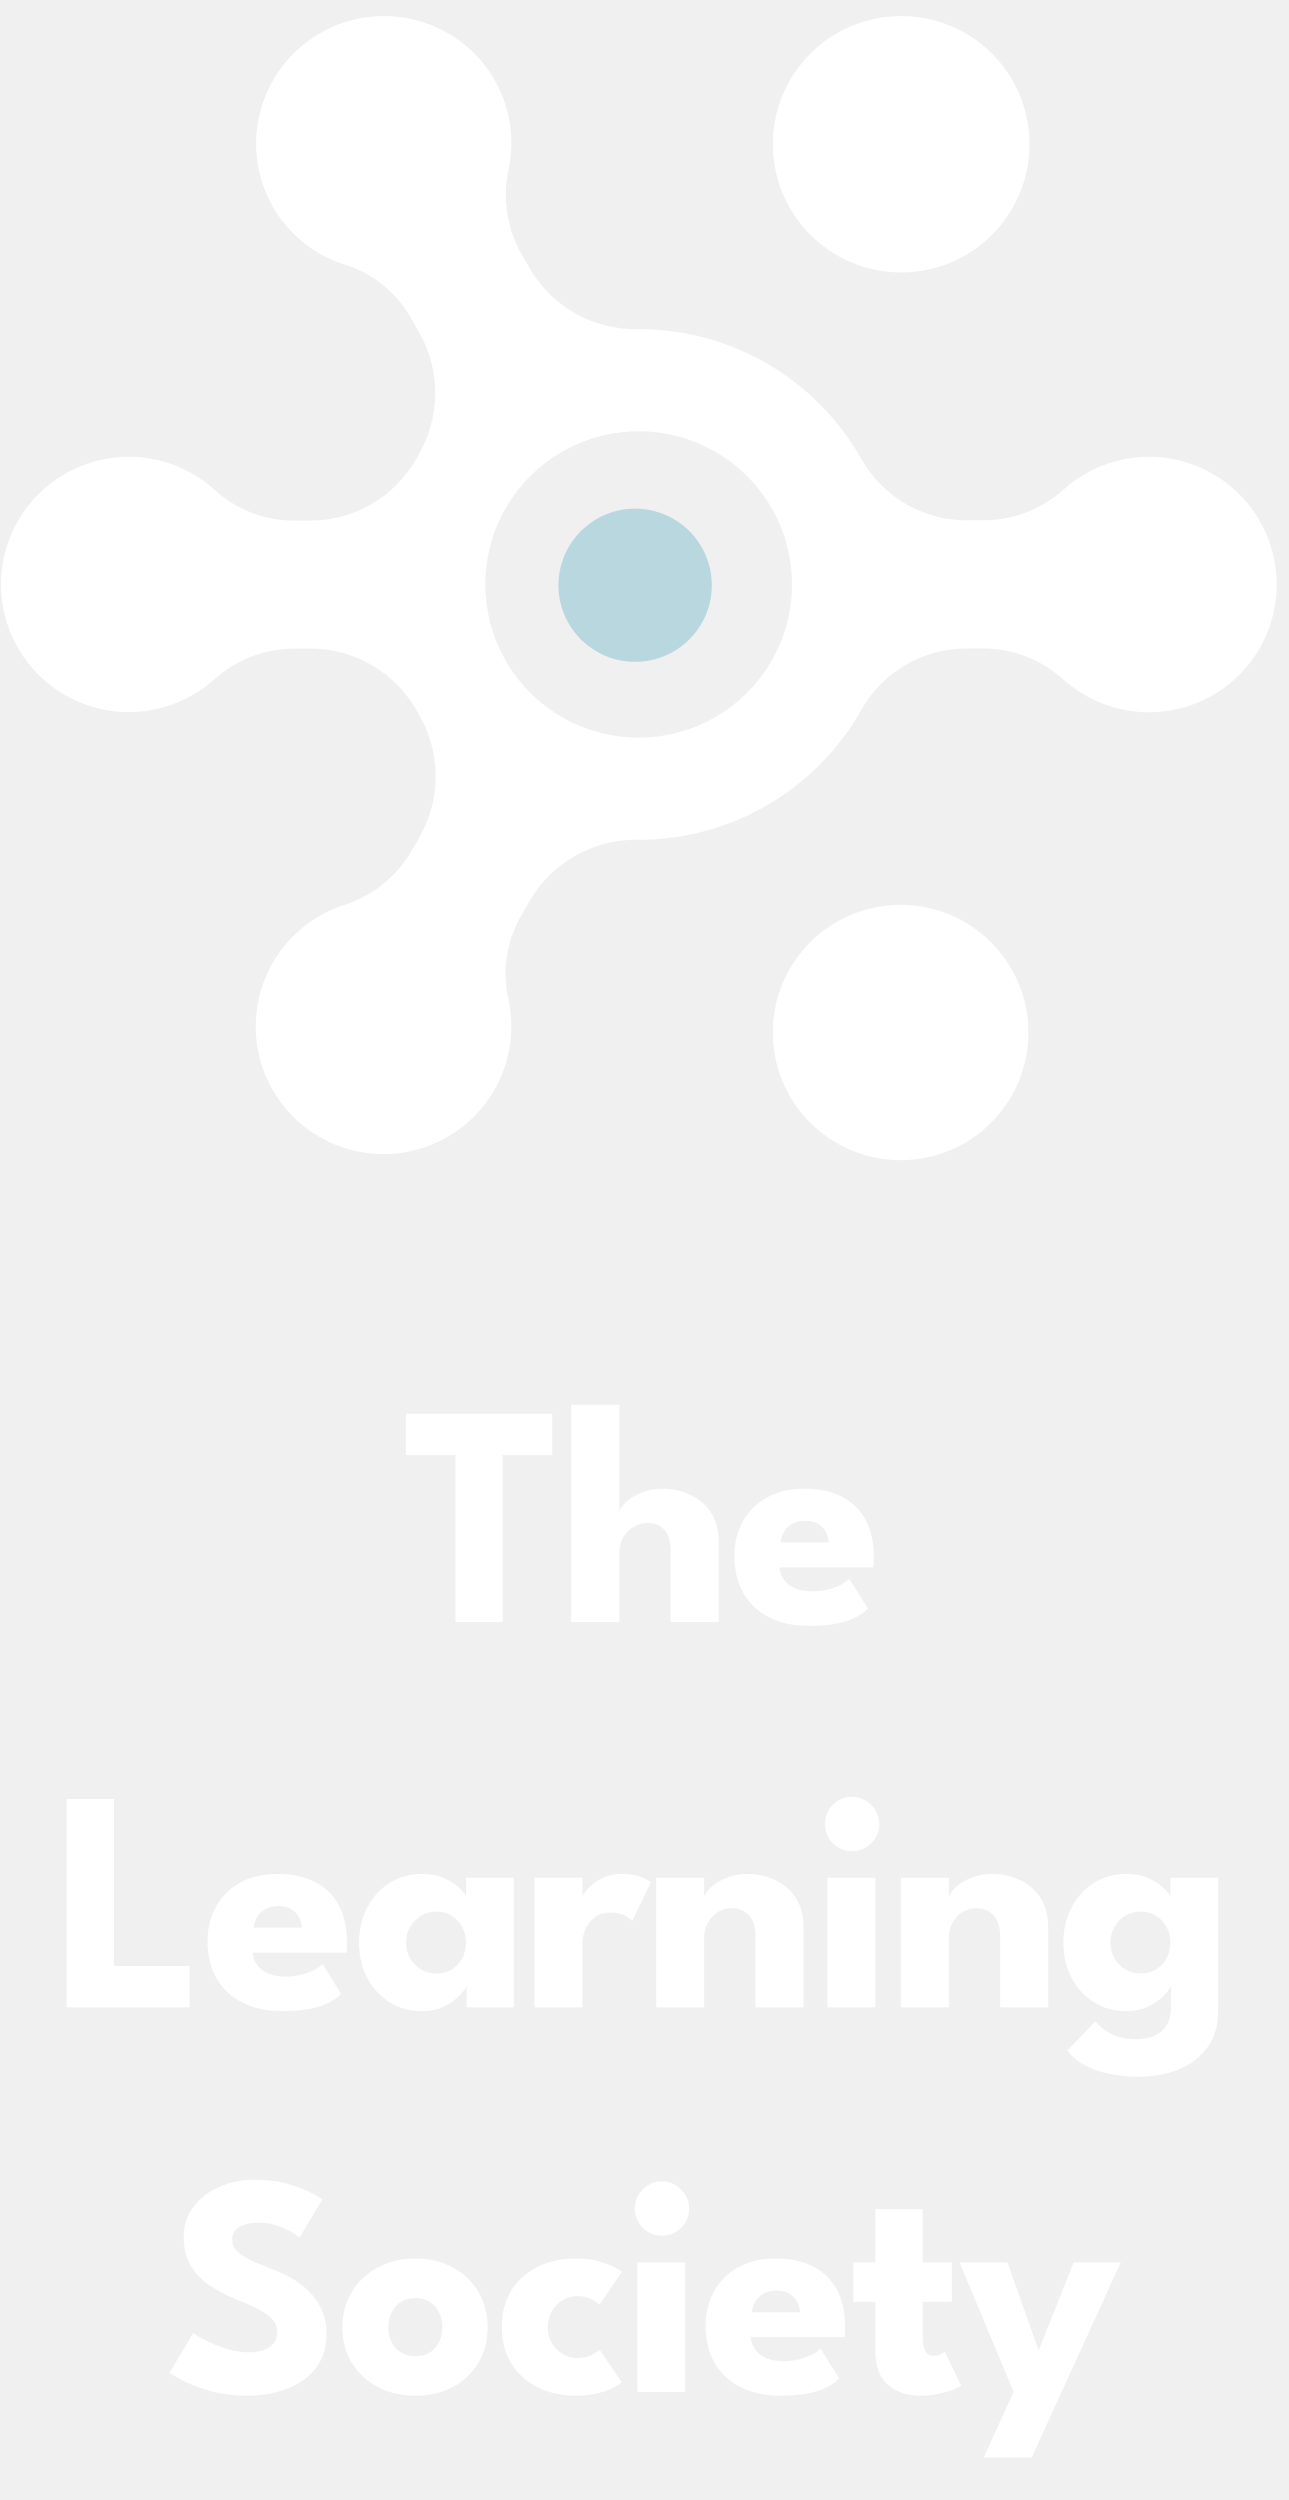
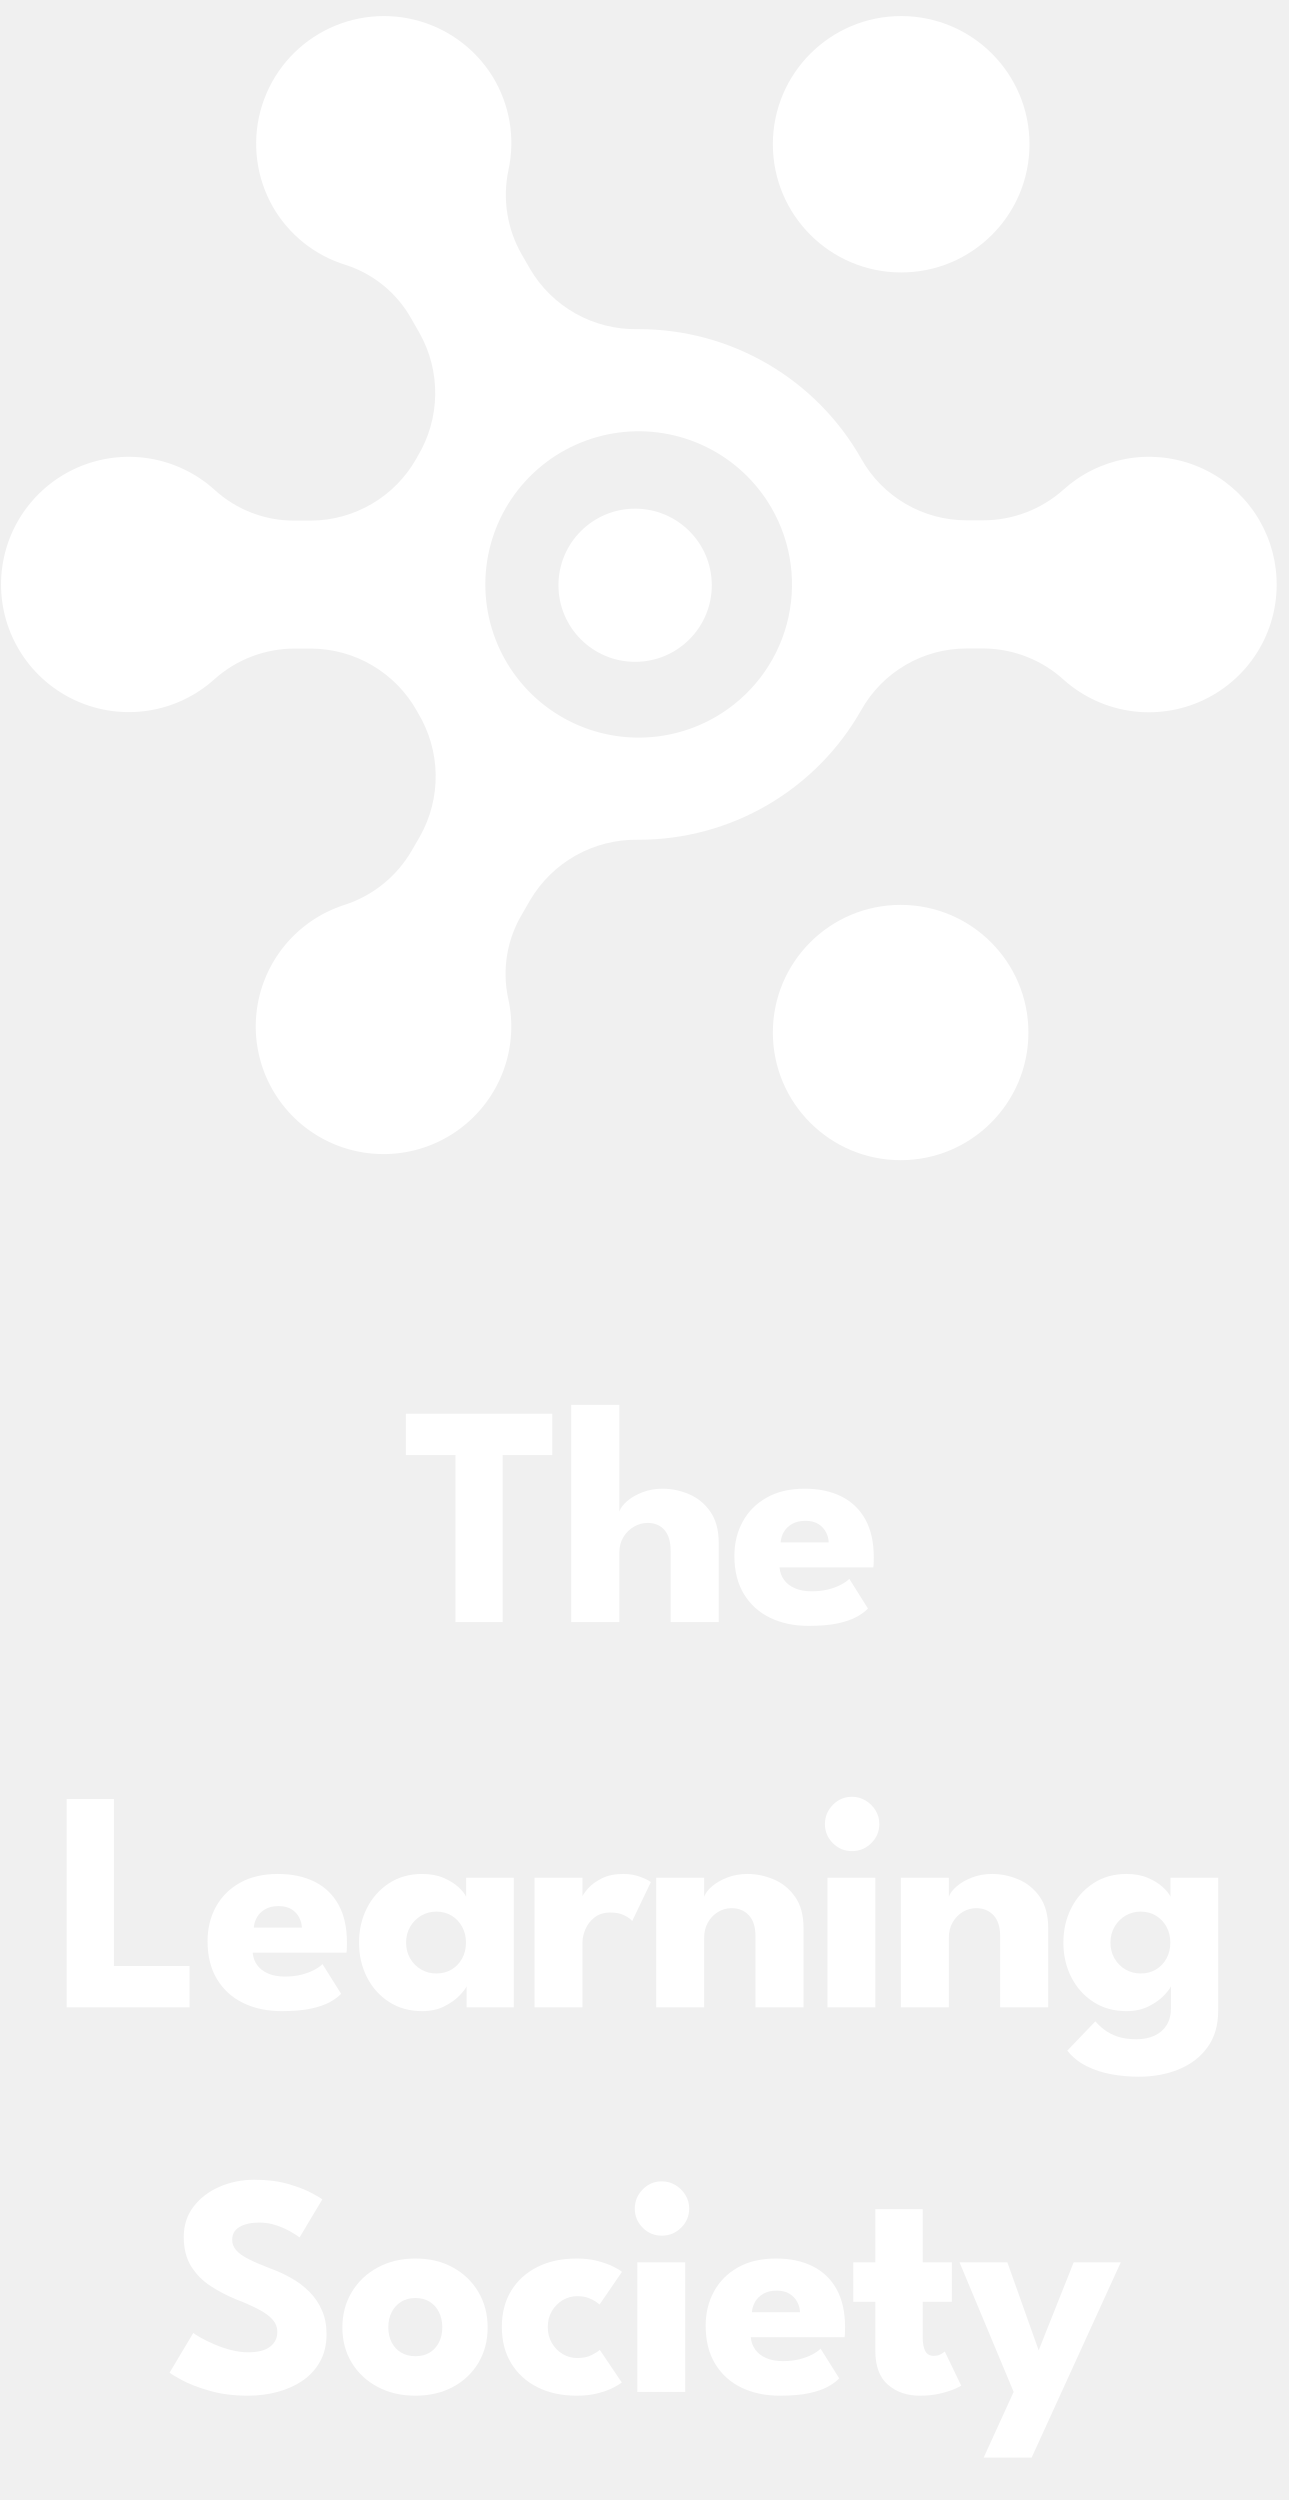
<svg xmlns="http://www.w3.org/2000/svg" viewBox="0 0 185.6 360.8" width="186" height="361" role="img" aria-label="The Learning Society">
  <g transform="translate(0.0 0.0) scale(0.42289)">
    <path d="M435.056 194.472C434.145 186.524 431.061 178.982 426.141 172.671C421.22 166.361 414.654 161.527 407.165 158.7C399.673 155.873 391.548 155.163 383.679 156.647C375.813 158.132 368.504 161.753 362.562 167.114C354.997 173.879 345.19 177.604 335.037 177.569H329.455C322.163 177.569 315.003 175.632 308.708 171.958C302.412 168.284 297.207 163.004 293.626 156.659C286.029 143.2 274.984 132.001 261.626 124.212C248.268 116.422 233.076 112.321 217.609 112.329H217.155C209.782 112.453 202.507 110.618 196.077 107.011C189.647 103.405 184.291 98.156 180.559 91.802L177.768 86.958C172.687 78.172 171.057 67.812 173.198 57.893C175.526 47.02 173.591 35.669 167.791 26.179C161.788 16.456 152.203 9.477 141.1 6.746C129.997 4.014 118.265 5.749 108.429 11.575C98.594 17.402 91.443 26.854 88.517 37.897C85.59 48.94 87.123 60.689 92.784 70.613C98.272 80.152 107.192 87.243 117.728 90.443C127.206 93.53 135.167 100.077 140.021 108.774L142.777 113.584C146.422 120.038 148.284 127.344 148.173 134.753C148.063 142.163 145.984 149.41 142.149 155.753L141.765 156.45C138.177 162.85 132.954 168.186 126.63 171.914C120.306 175.643 113.105 177.63 105.762 177.674H100.181C90.106 177.73 80.38 173.997 72.934 167.219C66.686 161.548 58.925 157.81 50.593 156.46C42.261 155.109 33.715 156.203 25.994 159.609C18.271 163.016 11.705 168.587 7.091 175.649C2.477 182.71 0.014 190.957 5.71757e-05 199.39C-0.014 207.822 2.423 216.078 7.014 223.154C11.605 230.23 18.154 235.823 25.864 239.254C33.575 242.685 42.117 243.807 50.454 242.483C58.791 241.16 66.563 237.447 72.829 231.797C80.384 225.037 90.178 221.312 100.32 221.341H105.902C113.248 221.392 120.449 223.386 126.773 227.121C133.097 230.855 138.318 236.196 141.905 242.6L142.288 243.297C146.129 249.637 148.214 256.883 148.331 264.292C148.447 271.702 146.591 279.009 142.951 285.466L140.16 290.276C135.074 299.085 126.893 305.692 117.205 308.816C109.141 311.402 102.005 316.278 96.668 322.848C91.332 329.418 88.027 337.399 87.156 345.814C86.285 354.23 87.886 362.717 91.764 370.239C95.641 377.76 101.628 383.991 108.992 388.171C116.356 392.352 124.779 394.296 133.232 393.774C141.685 393.251 149.803 390.28 156.594 385.222C163.384 380.168 168.554 373.246 171.472 365.302C174.389 357.359 174.929 348.739 173.023 340.495C170.985 330.757 172.678 320.609 177.768 312.057L180.559 307.213C184.297 300.857 189.651 295.601 196.078 291.978C202.505 288.355 209.776 286.493 217.155 286.582H217.609C233.08 286.587 248.274 282.48 261.632 274.684C274.991 266.888 286.033 255.682 293.626 242.217C297.21 235.874 302.415 230.596 308.71 226.922C315.006 223.248 322.164 221.31 329.455 221.307H335.665C345.748 221.463 355.422 225.321 362.841 232.145C369.451 237.984 377.675 241.684 386.433 242.755C395.191 243.826 404.067 242.219 411.892 238.145C419.713 234.071 426.115 227.723 430.253 219.938C434.391 212.153 436.062 203.297 435.056 194.541V194.472ZM243.773 244.726C234.81 249.896 224.514 252.295 214.186 251.619C203.858 250.943 193.963 247.223 185.751 240.929C177.54 234.635 171.382 226.05 168.055 216.259C164.727 206.469 164.381 195.913 167.06 185.925C169.739 175.939 175.322 166.969 183.103 160.152C190.885 153.335 200.515 148.976 210.776 147.627C221.038 146.277 231.469 147.998 240.752 152.57C250.035 157.143 257.751 164.363 262.926 173.318C269.865 185.324 271.746 199.593 268.154 212.984C264.562 226.376 255.792 237.794 243.773 244.726Z" fill="#FFFFFF" />
-     <path d="M216.398 225.867C230.849 225.867 242.563 214.164 242.563 199.729C242.563 185.293 230.849 173.591 216.398 173.591C201.948 173.591 190.233 185.293 190.233 199.729C190.233 214.164 201.948 225.867 216.398 225.867Z" fill="#B9D7DF" />
+     <path d="M216.398 225.867C230.849 225.867 242.563 214.164 242.563 199.729C242.563 185.293 230.849 173.591 216.398 173.591C201.948 173.591 190.233 185.293 190.233 199.729C190.233 214.164 201.948 225.867 216.398 225.867Z" fill="#FFFFFF" />
    <path d="M307.193 92.978C331.38 92.978 350.986 73.391 350.986 49.23C350.986 25.069 331.38 5.482 307.193 5.482C283.007 5.482 263.4 25.069 263.4 49.23C263.4 73.391 283.007 92.978 307.193 92.978Z" fill="#FFFFFF" />
    <path d="M307.008 395.935C331.092 395.935 350.617 376.431 350.617 352.372C350.617 328.313 331.092 308.809 307.008 308.809C282.924 308.809 263.4 328.313 263.4 352.372C263.4 376.431 282.924 395.935 307.008 395.935Z" fill="#FFFFFF" />
  </g>
  <g transform="translate(58.1 234.1)" fill="#FFFFFF">
    <path d="M7.487 -24.107H0.329V-30.072H21.454V-24.107H14.297V0.0H7.487Z" />
    <path d="M37.358 -19.251Q39.332 -19.251 41.196 -18.457Q43.06 -17.664 44.268 -15.936Q45.477 -14.208 45.477 -11.412V0.0H38.538V-10.27Q38.538 -12.269 37.648 -13.291Q36.757 -14.313 35.208 -14.313Q34.181 -14.313 33.243 -13.77Q32.305 -13.228 31.72 -12.267Q31.135 -11.306 31.135 -10.041V0.0H24.19V-31.348H31.135V-15.953Q31.387 -16.707 32.268 -17.467Q33.15 -18.228 34.481 -18.739Q35.813 -19.251 37.358 -19.251Z" />
    <path d="M54.255 -7.894Q54.335 -6.88 54.899 -6.1Q55.462 -5.32 56.476 -4.881Q57.49 -4.443 58.891 -4.443Q60.201 -4.443 61.266 -4.71Q62.331 -4.978 63.117 -5.394Q63.903 -5.809 64.324 -6.242L67.013 -1.959Q66.443 -1.344 65.412 -0.769Q64.381 -0.194 62.696 0.177Q61.01 0.547 58.435 0.547Q55.326 0.547 52.911 -0.615Q50.496 -1.777 49.118 -4.038Q47.739 -6.299 47.739 -9.557Q47.739 -12.291 48.935 -14.489Q50.131 -16.688 52.404 -17.969Q54.676 -19.251 57.889 -19.251Q60.941 -19.251 63.18 -18.134Q65.418 -17.018 66.637 -14.82Q67.856 -12.621 67.856 -9.352Q67.856 -9.17 67.844 -8.617Q67.833 -8.065 67.787 -7.894ZM61.351 -11.505Q61.328 -12.245 60.964 -12.963Q60.599 -13.68 59.87 -14.147Q59.141 -14.614 57.991 -14.614Q56.852 -14.614 56.072 -14.17Q55.292 -13.726 54.882 -13.02Q54.471 -12.314 54.414 -11.505Z" />
  </g>
  <g transform="translate(7.4 289.7)" fill="#FFFFFF">
    <path d="M2.075 -30.072H8.895V-5.965H19.804V0.0H2.075Z" />
    <path d="M28.922 -7.894Q29.001 -6.88 29.565 -6.1Q30.129 -5.32 31.143 -4.881Q32.157 -4.443 33.558 -4.443Q34.868 -4.443 35.933 -4.71Q36.998 -4.978 37.784 -5.394Q38.57 -5.809 38.991 -6.242L41.679 -1.959Q41.11 -1.344 40.079 -0.769Q39.048 -0.194 37.362 0.177Q35.676 0.547 33.102 0.547Q29.992 0.547 27.577 -0.615Q25.162 -1.777 23.784 -4.038Q22.406 -6.299 22.406 -9.557Q22.406 -12.291 23.602 -14.489Q24.798 -16.688 27.07 -17.969Q29.343 -19.251 32.555 -19.251Q35.608 -19.251 37.846 -18.134Q40.085 -17.018 41.303 -14.82Q42.522 -12.621 42.522 -9.352Q42.522 -9.17 42.511 -8.617Q42.5 -8.065 42.454 -7.894ZM36.018 -11.505Q35.995 -12.245 35.631 -12.963Q35.266 -13.68 34.537 -14.147Q33.808 -14.614 32.658 -14.614Q31.519 -14.614 30.738 -14.17Q29.958 -13.726 29.548 -13.02Q29.138 -12.314 29.081 -11.505Z" />
    <path d="M59.792 0.0V-3.036Q59.589 -2.564 58.766 -1.701Q57.942 -0.839 56.575 -0.146Q55.209 0.547 53.367 0.547Q50.652 0.547 48.599 -0.783Q46.545 -2.113 45.406 -4.355Q44.267 -6.598 44.267 -9.341Q44.267 -12.083 45.406 -14.326Q46.545 -16.569 48.599 -17.91Q50.652 -19.251 53.367 -19.251Q55.142 -19.251 56.454 -18.688Q57.766 -18.126 58.596 -17.366Q59.425 -16.606 59.725 -15.976V-18.704H66.606V0.0ZM51.06 -9.341Q51.06 -8.057 51.653 -7.044Q52.245 -6.031 53.233 -5.459Q54.221 -4.888 55.418 -4.888Q56.671 -4.888 57.634 -5.466Q58.597 -6.043 59.149 -7.056Q59.701 -8.069 59.701 -9.341Q59.701 -10.612 59.149 -11.625Q58.597 -12.638 57.634 -13.227Q56.671 -13.816 55.418 -13.816Q54.221 -13.816 53.233 -13.233Q52.245 -12.65 51.653 -11.637Q51.06 -10.625 51.06 -9.341Z" />
    <path d="M76.514 0.0H69.6V-18.704H76.514V-15.809H76.4Q76.601 -16.341 77.308 -17.148Q78.015 -17.956 79.286 -18.603Q80.556 -19.251 82.408 -19.251Q83.696 -19.251 84.79 -18.857Q85.883 -18.464 86.385 -18.078L83.69 -12.455Q83.388 -12.855 82.574 -13.269Q81.76 -13.683 80.554 -13.683Q79.158 -13.683 78.263 -12.983Q77.367 -12.283 76.94 -11.283Q76.514 -10.283 76.514 -9.382Z" />
    <path d="M100.3 -19.251Q102.274 -19.251 104.138 -18.457Q106.002 -17.664 107.21 -15.936Q108.419 -14.208 108.419 -11.412V0.0H101.48V-10.27Q101.48 -12.269 100.524 -13.291Q99.567 -14.313 98.018 -14.313Q96.99 -14.313 96.085 -13.77Q95.18 -13.228 94.628 -12.267Q94.076 -11.306 94.076 -10.041V0.0H87.151V-18.704H94.076V-15.953Q94.329 -16.707 95.213 -17.467Q96.098 -18.228 97.43 -18.739Q98.761 -19.251 100.3 -19.251Z" />
    <path d="M111.869 0.0V-18.704H118.778V0.0ZM115.404 -22.548Q113.778 -22.548 112.641 -23.701Q111.504 -24.855 111.504 -26.448Q111.504 -28.046 112.645 -29.217Q113.785 -30.387 115.404 -30.387Q116.477 -30.387 117.369 -29.85Q118.26 -29.314 118.808 -28.429Q119.356 -27.543 119.356 -26.448Q119.356 -24.855 118.196 -23.701Q117.036 -22.548 115.404 -22.548Z" />
    <path d="M135.612 -19.251Q137.586 -19.251 139.449 -18.457Q141.313 -17.664 142.522 -15.936Q143.73 -14.208 143.73 -11.412V0.0H136.792V-10.27Q136.792 -12.269 135.835 -13.291Q134.879 -14.313 133.329 -14.313Q132.302 -14.313 131.397 -13.77Q130.492 -13.228 129.94 -12.267Q129.388 -11.306 129.388 -10.041V0.0H122.462V-18.704H129.388V-15.953Q129.641 -16.707 130.525 -17.467Q131.41 -18.228 132.741 -18.739Q134.073 -19.251 135.612 -19.251Z" />
    <path d="M156.772 10.012Q154.804 10.012 152.873 9.664Q150.942 9.316 149.281 8.492Q147.62 7.669 146.483 6.246L150.534 2.023Q151.064 2.643 151.831 3.234Q152.599 3.825 153.726 4.215Q154.854 4.604 156.457 4.604Q157.961 4.604 159.081 4.081Q160.201 3.558 160.823 2.558Q161.444 1.557 161.444 0.112V-0.352H168.258V0.514Q168.258 3.633 166.729 5.748Q165.199 7.864 162.599 8.938Q159.999 10.012 156.772 10.012ZM161.444 0.0V-3.036Q161.241 -2.564 160.418 -1.701Q159.595 -0.839 158.228 -0.146Q156.861 0.547 155.02 0.547Q152.304 0.547 150.251 -0.783Q148.198 -2.113 147.058 -4.355Q145.919 -6.598 145.919 -9.341Q145.919 -12.083 147.058 -14.326Q148.198 -16.569 150.251 -17.91Q152.304 -19.251 155.02 -19.251Q156.795 -19.251 158.107 -18.688Q159.419 -18.126 160.248 -17.366Q161.077 -16.606 161.378 -15.976V-18.704H168.258V0.0ZM152.713 -9.341Q152.713 -8.057 153.305 -7.044Q153.897 -6.031 154.885 -5.459Q155.873 -4.888 157.07 -4.888Q158.323 -4.888 159.286 -5.466Q160.249 -6.043 160.801 -7.056Q161.353 -8.069 161.353 -9.341Q161.353 -10.612 160.801 -11.625Q160.249 -12.638 159.286 -13.227Q158.323 -13.816 157.07 -13.816Q155.873 -13.816 154.885 -13.233Q153.897 -12.65 153.305 -11.637Q152.713 -10.625 152.713 -9.341Z" />
  </g>
  <g transform="translate(23.7 345.2)" fill="#FFFFFF">
    <path d="M12.855 -30.619Q15.641 -30.619 17.746 -30.005Q19.851 -29.391 21.125 -28.703Q22.399 -28.015 22.668 -27.783L19.387 -22.299Q19.029 -22.585 18.145 -23.1Q17.26 -23.614 16.069 -24.026Q14.879 -24.438 13.586 -24.438Q11.826 -24.438 10.743 -23.819Q9.66 -23.2 9.66 -21.955Q9.66 -21.11 10.238 -20.447Q10.817 -19.783 12.015 -19.171Q13.214 -18.559 15.057 -17.857Q16.736 -17.25 18.219 -16.407Q19.702 -15.564 20.836 -14.412Q21.97 -13.259 22.624 -11.755Q23.279 -10.252 23.279 -8.33Q23.279 -6.054 22.342 -4.378Q21.405 -2.703 19.801 -1.612Q18.196 -0.522 16.166 0.012Q14.135 0.547 11.948 0.547Q8.841 0.547 6.391 -0.164Q3.941 -0.874 2.435 -1.685Q0.928 -2.496 0.632 -2.786L4.043 -8.504Q4.306 -8.293 5.094 -7.84Q5.882 -7.388 7.015 -6.896Q8.148 -6.404 9.438 -6.06Q10.728 -5.716 11.979 -5.716Q14.079 -5.716 15.126 -6.521Q16.173 -7.325 16.173 -8.653Q16.173 -9.647 15.512 -10.414Q14.852 -11.182 13.533 -11.882Q12.215 -12.582 10.227 -13.356Q8.257 -14.156 6.532 -15.285Q4.807 -16.415 3.738 -18.129Q2.67 -19.843 2.67 -22.365Q2.67 -24.903 4.095 -26.754Q5.519 -28.606 7.847 -29.612Q10.175 -30.619 12.855 -30.619Z" />
    <path d="M36.109 0.547Q33.044 0.547 30.66 -0.717Q28.276 -1.98 26.92 -4.204Q25.563 -6.429 25.563 -9.295Q25.563 -12.161 26.92 -14.412Q28.276 -16.662 30.66 -17.956Q33.044 -19.251 36.109 -19.251Q39.174 -19.251 41.522 -17.956Q43.869 -16.662 45.198 -14.412Q46.527 -12.161 46.527 -9.295Q46.527 -6.429 45.198 -4.204Q43.869 -1.98 41.522 -0.717Q39.174 0.547 36.109 0.547ZM36.109 -5.153Q37.302 -5.153 38.168 -5.678Q39.033 -6.203 39.508 -7.153Q39.982 -8.102 39.982 -9.328Q39.982 -10.554 39.508 -11.51Q39.033 -12.466 38.168 -13.008Q37.302 -13.551 36.109 -13.551Q34.916 -13.551 34.039 -13.008Q33.162 -12.466 32.676 -11.51Q32.191 -10.554 32.191 -9.328Q32.191 -8.102 32.676 -7.153Q33.162 -6.203 34.039 -5.678Q34.916 -5.153 36.109 -5.153Z" />
    <path d="M59.446 -4.888Q60.738 -4.888 61.581 -5.336Q62.424 -5.785 62.714 -6.062L65.889 -1.357Q65.52 -1.06 64.634 -0.603Q63.748 -0.145 62.415 0.201Q61.082 0.547 59.38 0.547Q56.149 0.547 53.718 -0.676Q51.288 -1.899 49.932 -4.126Q48.577 -6.352 48.577 -9.363Q48.577 -12.397 49.932 -14.609Q51.288 -16.821 53.718 -18.036Q56.149 -19.251 59.38 -19.251Q61.049 -19.251 62.38 -18.901Q63.71 -18.551 64.629 -18.099Q65.547 -17.648 65.912 -17.327L62.677 -12.604Q62.521 -12.76 62.1 -13.05Q61.679 -13.34 61.018 -13.578Q60.357 -13.816 59.446 -13.816Q58.321 -13.816 57.352 -13.237Q56.383 -12.658 55.794 -11.657Q55.205 -10.656 55.205 -9.363Q55.205 -8.071 55.794 -7.058Q56.383 -6.046 57.352 -5.467Q58.321 -4.888 59.446 -4.888Z" />
    <path d="M68.128 0.0V-18.704H75.037V0.0ZM71.663 -22.548Q70.037 -22.548 68.9 -23.701Q67.763 -24.855 67.763 -26.448Q67.763 -28.046 68.903 -29.217Q70.044 -30.387 71.663 -30.387Q72.736 -30.387 73.628 -29.85Q74.519 -29.314 75.067 -28.429Q75.615 -27.543 75.615 -26.448Q75.615 -24.855 74.455 -23.701Q73.295 -22.548 71.663 -22.548Z" />
    <path d="M84.509 -7.894Q84.589 -6.88 85.153 -6.1Q85.717 -5.32 86.73 -4.881Q87.744 -4.443 89.145 -4.443Q90.455 -4.443 91.52 -4.71Q92.585 -4.978 93.371 -5.394Q94.157 -5.809 94.579 -6.242L97.267 -1.959Q96.697 -1.344 95.667 -0.769Q94.636 -0.194 92.95 0.177Q91.264 0.547 88.69 0.547Q85.58 0.547 83.165 -0.615Q80.75 -1.777 79.372 -4.038Q77.993 -6.299 77.993 -9.557Q77.993 -12.291 79.189 -14.489Q80.386 -16.688 82.658 -17.969Q84.931 -19.251 88.143 -19.251Q91.196 -19.251 93.434 -18.134Q95.672 -17.018 96.891 -14.82Q98.11 -12.621 98.11 -9.352Q98.11 -9.17 98.098 -8.617Q98.087 -8.065 98.042 -7.894ZM91.605 -11.505Q91.583 -12.245 91.218 -12.963Q90.854 -13.68 90.125 -14.147Q89.396 -14.614 88.245 -14.614Q87.106 -14.614 86.326 -14.17Q85.546 -13.726 85.136 -13.02Q84.726 -12.314 84.669 -11.505Z" />
    <path d="M99.293 -18.704H102.477V-26.381H109.32V-18.704H113.524V-13.004H109.32V-7.8Q109.32 -6.638 109.672 -5.92Q110.024 -5.203 110.923 -5.203Q111.546 -5.203 111.979 -5.468Q112.412 -5.733 112.503 -5.83L114.866 -0.911Q114.702 -0.764 113.876 -0.408Q113.049 -0.052 111.771 0.247Q110.492 0.547 108.922 0.547Q106.115 0.547 104.296 -1.037Q102.477 -2.62 102.477 -5.927V-13.004H99.293Z" />
    <path d="M126.052 -6.002 131.107 -18.704H137.904L125.041 9.477H118.117L122.442 0.0L114.628 -18.704H121.531Z" />
  </g>
</svg>
